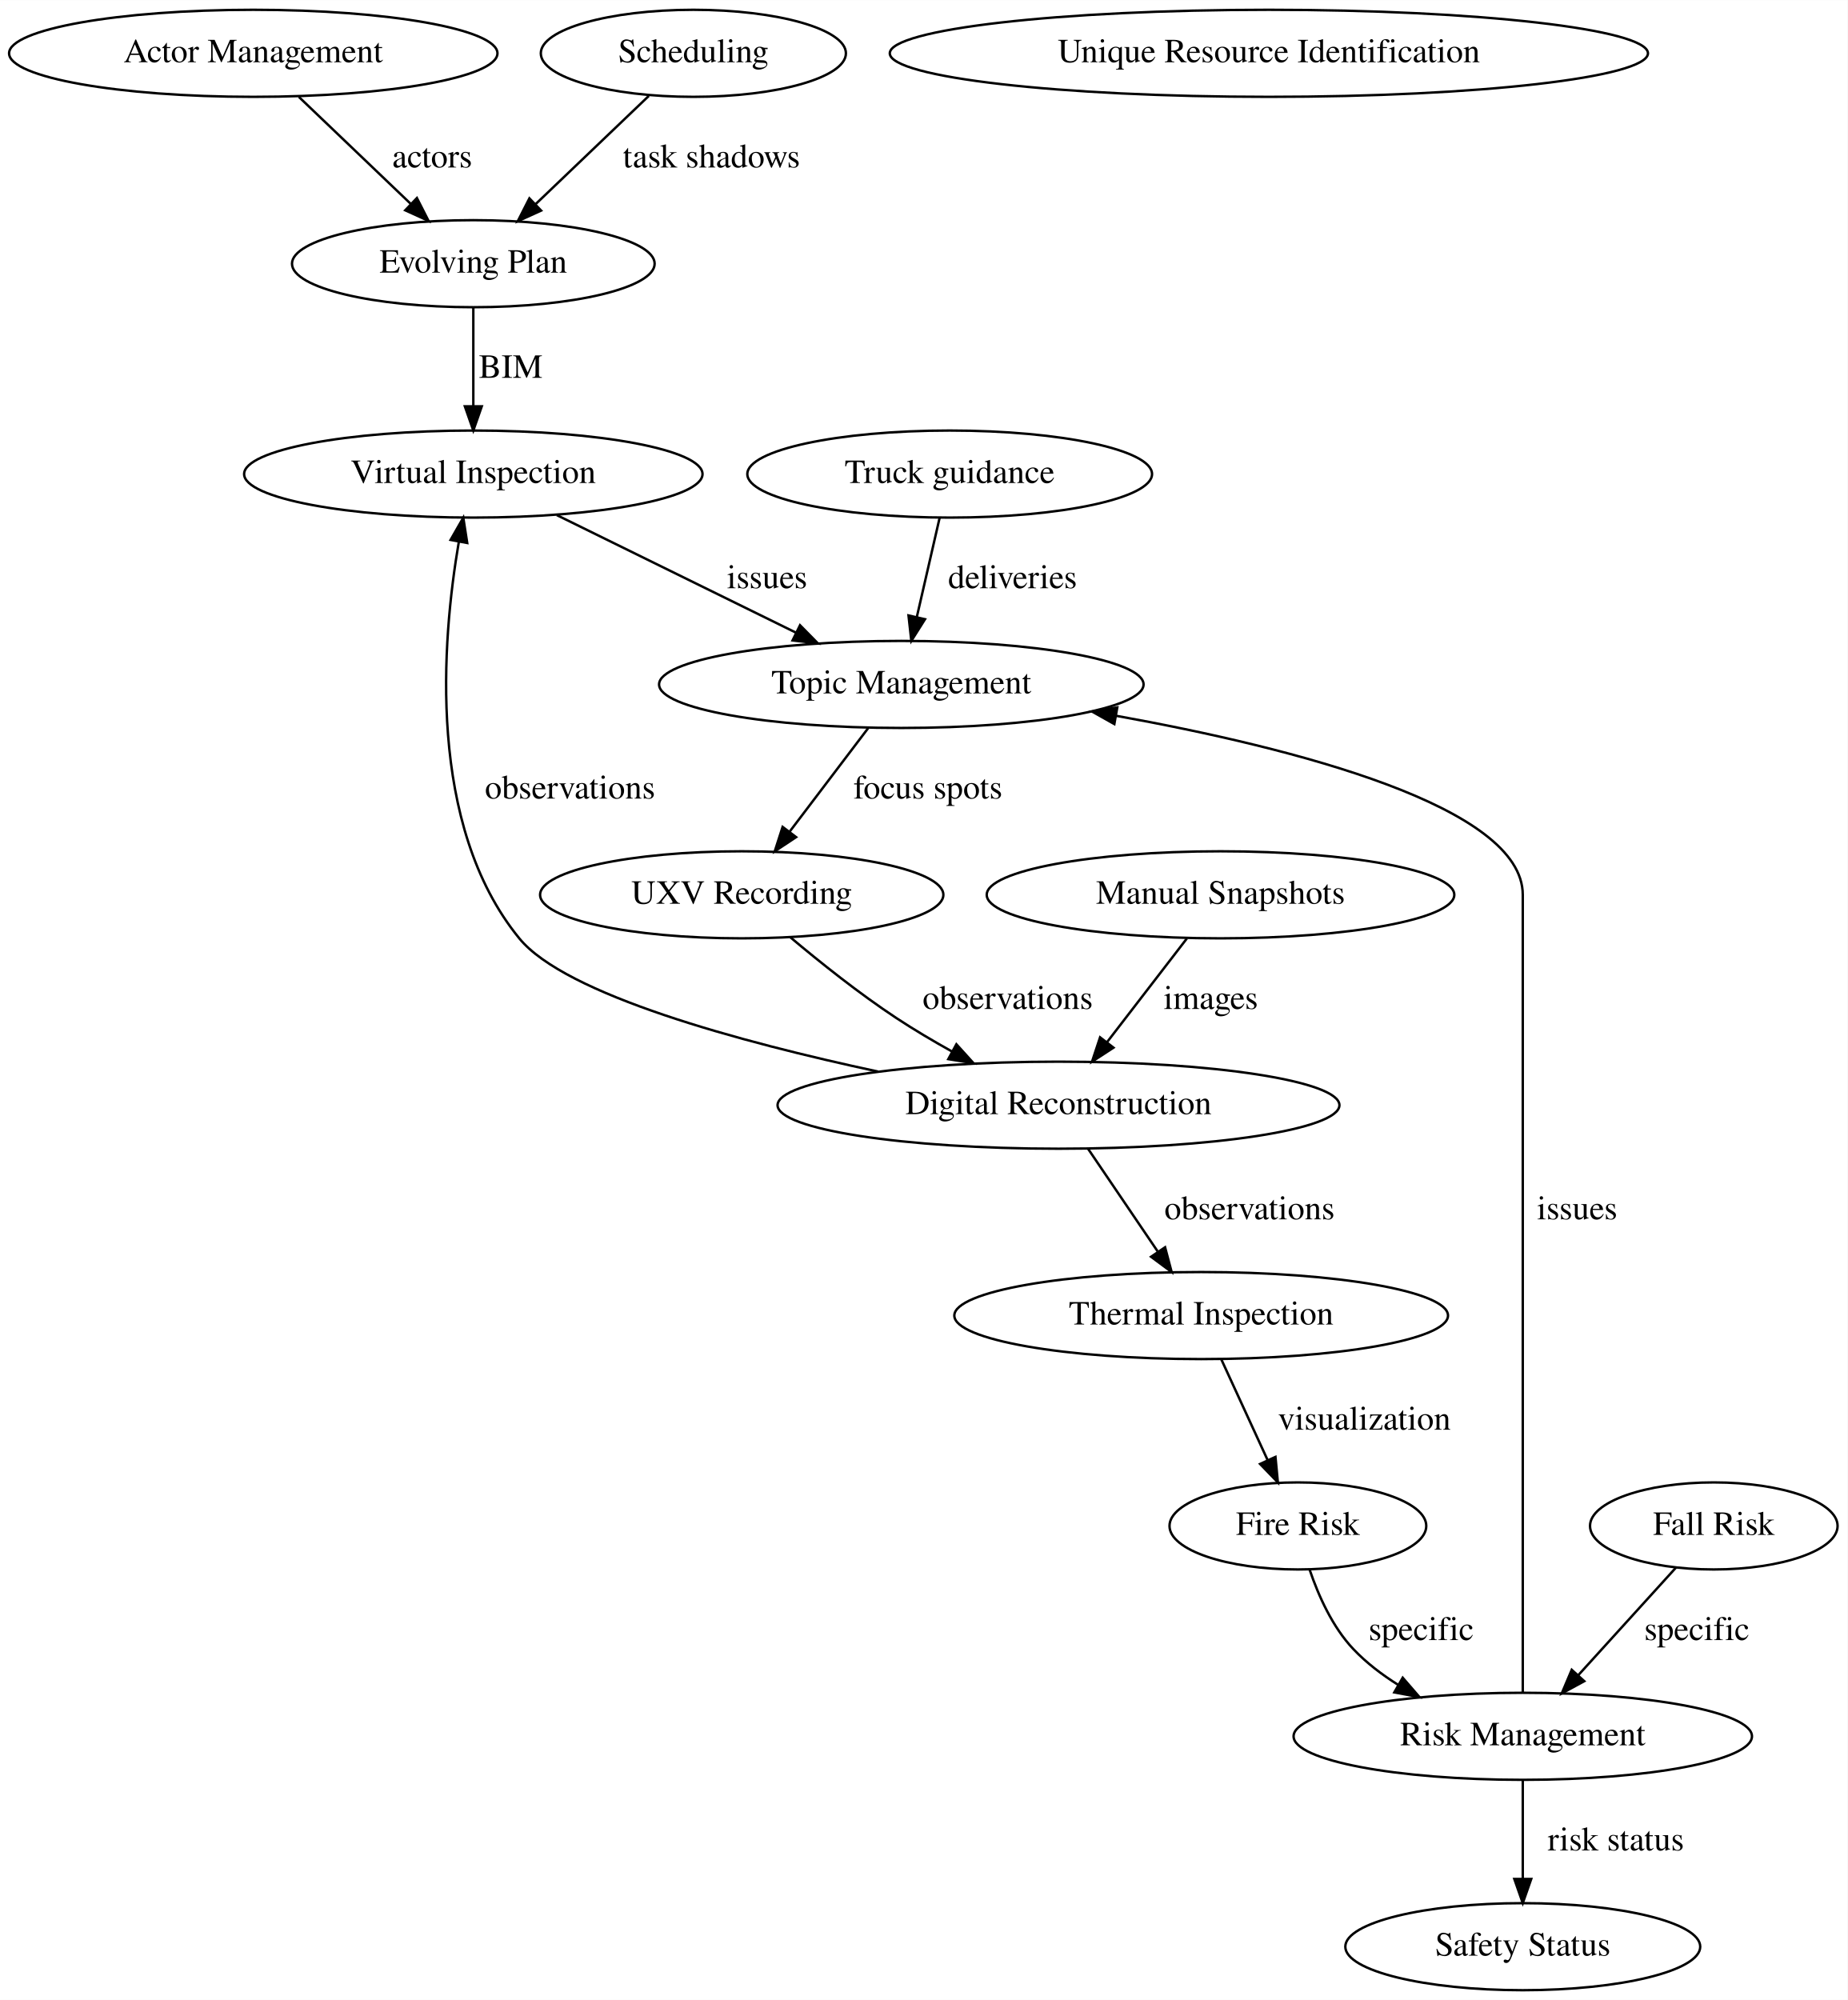
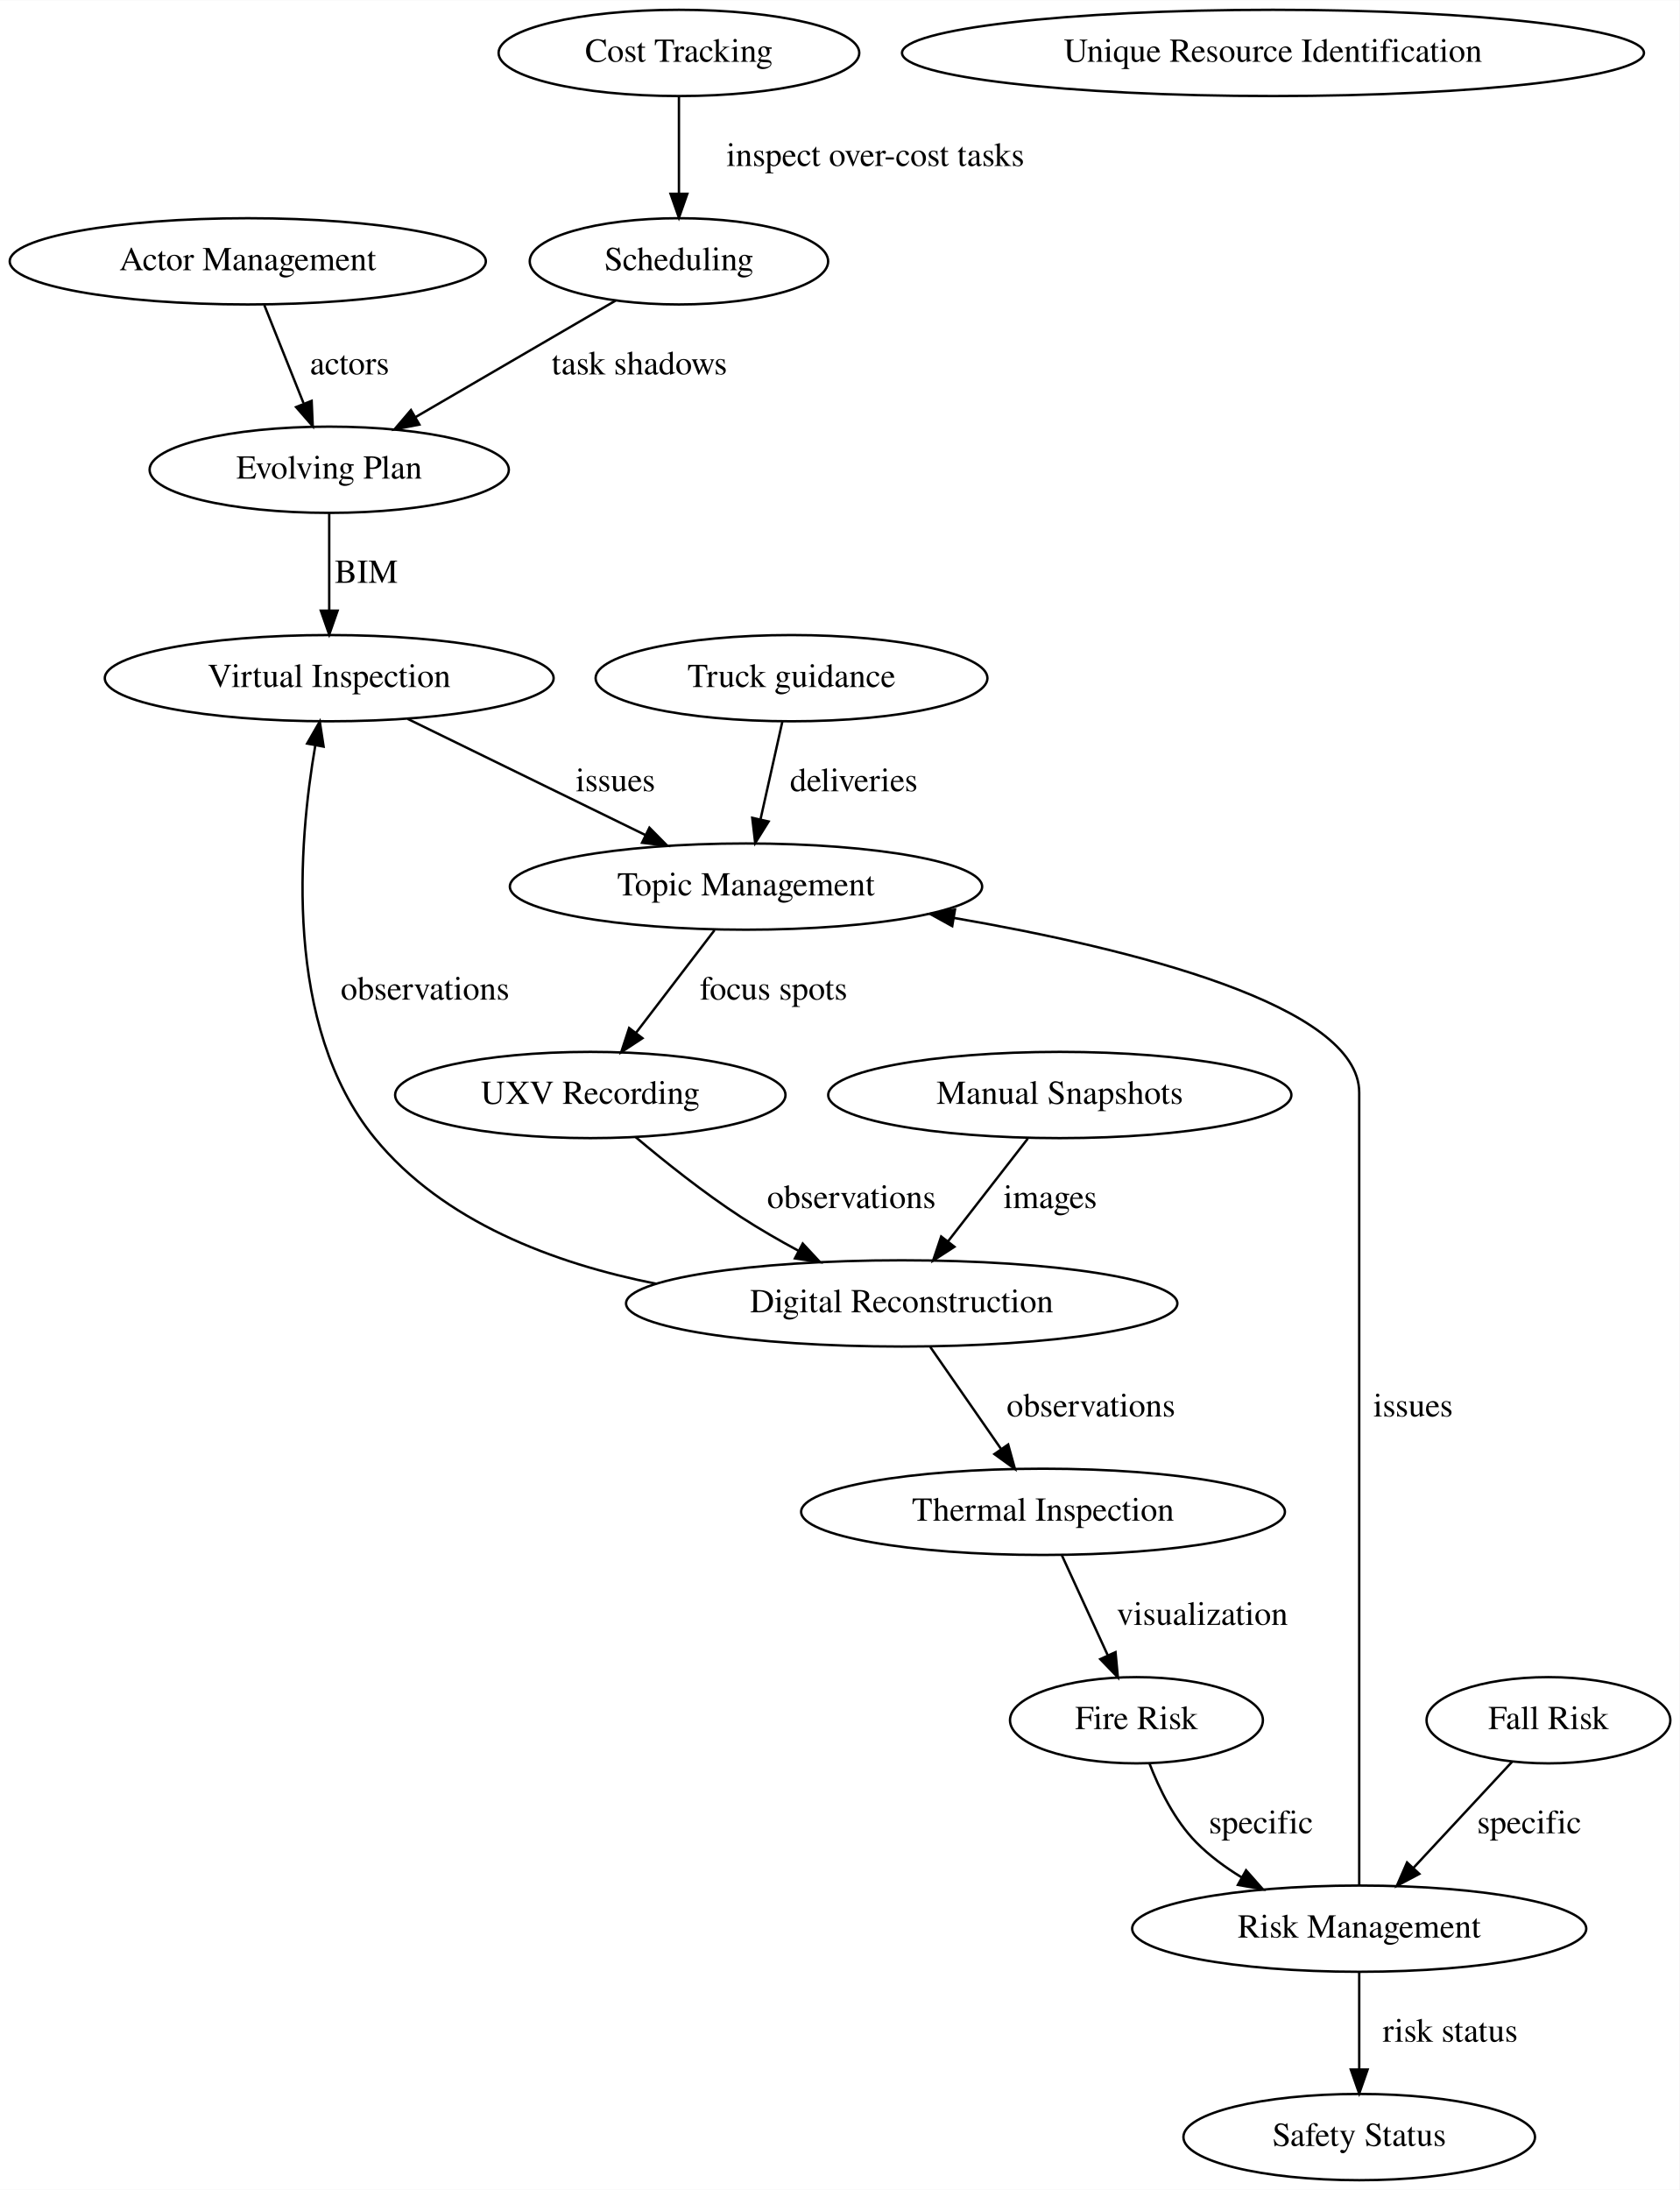
- <svg xmlns="http://www.w3.org/2000/svg" xmlns:xlink="http://www.w3.org/1999/xlink" width="764pt" height="827pt" viewBox="0.00 0.00 764.09 827.00">
-   <g id="graph0" class="graph" transform="scale(1 1) rotate(0) translate(4 823)">
-     <polygon fill="#ffffff" stroke="transparent" points="-4,4 -4,-823 760.087,-823 760.087,4 -4,4" />
+ <svg xmlns="http://www.w3.org/2000/svg" xmlns:xlink="http://www.w3.org/1999/xlink" width="701pt" height="914pt" viewBox="0.00 0.00 701.14 914.00">
+   <g id="graph0" class="graph" transform="scale(1 1) rotate(0) translate(4 910)">
+     <polygon fill="white" stroke="transparent" points="-4,4 -4,-910 697.14,-910 697.14,4 -4,4" />
    <g id="node1" class="node">
      <g id="a_node1">
        <a xlink:href="actor_management/scenario.html" xlink:title="Actor Management">
-           <ellipse fill="none" stroke="#000000" cx="100.741" cy="-801" rx="100.983" ry="18" />
-           <text text-anchor="middle" x="100.741" y="-797.3" font-family="Times,serif" font-size="14.00" fill="#000000">Actor Management</text>
-         </a>
-       </g>
+           <ellipse fill="none" stroke="black" cx="99.44" cy="-801" rx="99.38" ry="18" />
+           <text text-anchor="middle" x="99.44" y="-797.3" font-family="Times,serif" font-size="14.00">Actor Management</text>
+         </a>
+       </g>
+     </g>
+     <g id="node4" class="node">
+       <g id="a_node4">
+         <a xlink:href="evolving_plan/scenario.html" xlink:title="Evolving Plan">
+           <ellipse fill="none" stroke="black" cx="133.44" cy="-714" rx="74.99" ry="18" />
+           <text text-anchor="middle" x="133.44" y="-710.3" font-family="Times,serif" font-size="14.00">Evolving Plan</text>
+         </a>
+       </g>
+     </g>
+     <g id="edge1" class="edge">
+       <path fill="none" stroke="black" d="M106.32,-782.8C111.02,-771.05 117.35,-755.24 122.7,-741.84" />
+       <polygon fill="black" stroke="black" points="126.11,-742.76 126.57,-732.18 119.61,-740.16 126.11,-742.76" />
+       <text text-anchor="middle" x="141.94" y="-753.8" font-family="Times,serif" font-size="14.00">actors</text>
+     </g>
+     <g id="node2" class="node">
+       <g id="a_node2">
+         <a xlink:href="cost_tracking/scenario.html" xlink:title="Cost Tracking">
+           <ellipse fill="none" stroke="black" cx="279.44" cy="-888" rx="75.29" ry="18" />
+           <text text-anchor="middle" x="279.44" y="-884.3" font-family="Times,serif" font-size="14.00">Cost Tracking</text>
+         </a>
+       </g>
+     </g>
+     <g id="node10" class="node">
+       <g id="a_node10">
+         <a xlink:href="scheduling/scenario.html" xlink:title="Scheduling">
+           <ellipse fill="none" stroke="black" cx="279.44" cy="-801" rx="62.29" ry="18" />
+           <text text-anchor="middle" x="279.44" y="-797.3" font-family="Times,serif" font-size="14.00">Scheduling</text>
+         </a>
+       </g>
+     </g>
+     <g id="edge2" class="edge">
+       <path fill="none" stroke="black" d="M279.44,-869.8C279.44,-858.16 279.44,-842.55 279.44,-829.24" />
+       <polygon fill="black" stroke="black" points="282.94,-829.18 279.44,-819.18 275.94,-829.18 282.94,-829.18" />
+       <text text-anchor="middle" x="361.44" y="-840.8" font-family="Times,serif" font-size="14.00">inspect over-cost tasks</text>
    </g>
    <g id="node3" class="node">
      <g id="a_node3">
-         <a xlink:href="evolving_plan/scenario.html" xlink:title="Evolving Plan">
-           <ellipse fill="none" stroke="#000000" cx="191.741" cy="-714" rx="74.987" ry="18" />
-           <text text-anchor="middle" x="191.741" y="-710.3" font-family="Times,serif" font-size="14.00" fill="#000000">Evolving Plan</text>
-         </a>
-       </g>
-     </g>
-     <g id="edge1" class="edge">
-       <path fill="none" stroke="#000000" d="M119.596,-782.973C132.985,-770.174 151.125,-752.831 165.866,-738.738" />
-       <polygon fill="#000000" stroke="#000000" points="168.412,-741.146 173.221,-731.706 163.575,-736.086 168.412,-741.146" />
-       <text text-anchor="middle" x="174.741" y="-753.8" font-family="Times,serif" font-size="14.00" fill="#000000">actors</text>
-     </g>
-     <g id="node2" class="node">
-       <g id="a_node2">
        <a xlink:href="digital_reconstruction/scenario.html" xlink:title="Digital Reconstruction">
-           <ellipse fill="none" stroke="#000000" cx="433.741" cy="-366" rx="116.18" ry="18" />
-           <text text-anchor="middle" x="433.741" y="-362.3" font-family="Times,serif" font-size="14.00" fill="#000000">Digital Reconstruction</text>
-         </a>
-       </g>
-     </g>
-     <g id="node10" class="node">
-       <g id="a_node10">
+           <ellipse fill="none" stroke="black" cx="372.44" cy="-366" rx="115.08" ry="18" />
+           <text text-anchor="middle" x="372.44" y="-362.3" font-family="Times,serif" font-size="14.00">Digital Reconstruction</text>
+         </a>
+       </g>
+     </g>
+     <g id="node11" class="node">
+       <g id="a_node11">
        <a xlink:href="thermal_inspection/scenario.html" xlink:title="Thermal Inspection">
-           <ellipse fill="none" stroke="#000000" cx="492.741" cy="-279" rx="102.082" ry="18" />
-           <text text-anchor="middle" x="492.741" y="-275.3" font-family="Times,serif" font-size="14.00" fill="#000000">Thermal Inspection</text>
+           <ellipse fill="none" stroke="black" cx="431.44" cy="-279" rx="100.98" ry="18" />
+           <text text-anchor="middle" x="431.44" y="-275.3" font-family="Times,serif" font-size="14.00">Thermal Inspection</text>
+         </a>
+       </g>
+     </g>
+     <g id="edge4" class="edge">
+       <path fill="none" stroke="black" d="M384.38,-347.8C392.83,-335.62 404.31,-319.09 413.81,-305.4" />
+       <polygon fill="black" stroke="black" points="416.89,-307.1 419.72,-296.89 411.14,-303.1 416.89,-307.1" />
+       <text text-anchor="middle" x="451.44" y="-318.8" font-family="Times,serif" font-size="14.00">observations</text>
+     </g>
+     <g id="node16" class="node">
+       <g id="a_node16">
+         <a xlink:href="virtual_inspection/scenario.html" xlink:title="Virtual Inspection">
+           <ellipse fill="none" stroke="black" cx="133.44" cy="-627" rx="93.68" ry="18" />
+           <text text-anchor="middle" x="133.44" y="-623.3" font-family="Times,serif" font-size="14.00">Virtual Inspection</text>
        </a>
      </g>
    </g>
    <g id="edge3" class="edge">
-       <path fill="none" stroke="#000000" d="M445.966,-347.974C454.272,-335.725 465.4,-319.317 474.718,-305.577" />
-       <polygon fill="#000000" stroke="#000000" points="477.816,-307.244 480.532,-297.003 472.022,-303.315 477.816,-307.244" />
-       <text text-anchor="middle" x="512.741" y="-318.8" font-family="Times,serif" font-size="14.00" fill="#000000">observations</text>
+       <path fill="none" stroke="black" d="M269.95,-374.2C227.24,-382.67 181.02,-400.02 152.44,-435 114.12,-481.9 120.64,-558.48 127.64,-598.96" />
+       <polygon fill="black" stroke="black" points="124.22,-599.71 129.5,-608.9 131.1,-598.43 124.22,-599.71" />
+       <text text-anchor="middle" x="173.44" y="-492.8" font-family="Times,serif" font-size="14.00">observations</text>
+     </g>
+     <g id="edge5" class="edge">
+       <path fill="none" stroke="black" d="M133.44,-695.8C133.44,-684.16 133.44,-668.55 133.44,-655.24" />
+       <polygon fill="black" stroke="black" points="136.94,-655.18 133.44,-645.18 129.94,-655.18 136.94,-655.18" />
+       <text text-anchor="middle" x="148.94" y="-666.8" font-family="Times,serif" font-size="14.00">BIM</text>
+     </g>
+     <g id="node5" class="node">
+       <g id="a_node5">
+         <a xlink:href="fall_risk/scenario.html" xlink:title="Fall Risk">
+           <ellipse fill="none" stroke="black" cx="642.44" cy="-192" rx="50.89" ry="18" />
+           <text text-anchor="middle" x="642.44" y="-188.3" font-family="Times,serif" font-size="14.00">Fall Risk</text>
+         </a>
+       </g>
+     </g>
+     <g id="node8" class="node">
+       <g id="a_node8">
+         <a xlink:href="risk_management/scenario.html" xlink:title="Risk Management">
+           <ellipse fill="none" stroke="black" cx="563.44" cy="-105" rx="94.78" ry="18" />
+           <text text-anchor="middle" x="563.44" y="-101.3" font-family="Times,serif" font-size="14.00">Risk Management</text>
+         </a>
+       </g>
+     </g>
+     <g id="edge6" class="edge">
+       <path fill="none" stroke="black" d="M627.21,-174.61C615.56,-162.07 599.31,-144.59 586.12,-130.41" />
+       <polygon fill="black" stroke="black" points="588.54,-127.86 579.17,-122.92 583.41,-132.63 588.54,-127.86" />
+       <text text-anchor="middle" x="634.44" y="-144.8" font-family="Times,serif" font-size="14.00">specific</text>
+     </g>
+     <g id="node6" class="node">
+       <g id="a_node6">
+         <a xlink:href="fire_risk/scenario.html" xlink:title="Fire Risk">
+           <ellipse fill="none" stroke="black" cx="470.44" cy="-192" rx="52.79" ry="18" />
+           <text text-anchor="middle" x="470.44" y="-188.3" font-family="Times,serif" font-size="14.00">Fire Risk</text>
+         </a>
+       </g>
+     </g>
+     <g id="edge7" class="edge">
+       <path fill="none" stroke="black" d="M475.83,-174.06C479.88,-163.52 486.3,-150.25 495.44,-141 500.95,-135.42 507.54,-130.56 514.42,-126.37" />
+       <polygon fill="black" stroke="black" points="516.21,-129.37 523.22,-121.43 512.79,-123.27 516.21,-129.37" />
+       <text text-anchor="middle" x="522.44" y="-144.8" font-family="Times,serif" font-size="14.00">specific</text>
+     </g>
+     <g id="node7" class="node">
+       <g id="a_node7">
+         <a xlink:href="manual_snapshots/scenario.html" xlink:title="Manual Snapshots">
+           <ellipse fill="none" stroke="black" cx="438.44" cy="-453" rx="96.68" ry="18" />
+           <text text-anchor="middle" x="438.44" y="-449.3" font-family="Times,serif" font-size="14.00">Manual Snapshots</text>
+         </a>
+       </g>
+     </g>
+     <g id="edge8" class="edge">
+       <path fill="none" stroke="black" d="M425.09,-434.8C415.54,-422.51 402.55,-405.77 391.86,-392.01" />
+       <polygon fill="black" stroke="black" points="394.45,-389.64 385.55,-383.89 388.92,-393.93 394.45,-389.64" />
+       <text text-anchor="middle" x="434.44" y="-405.8" font-family="Times,serif" font-size="14.00">images</text>
+     </g>
+     <g id="node9" class="node">
+       <g id="a_node9">
+         <a xlink:href="safety_status/scenario.html" xlink:title="Safety Status">
+           <ellipse fill="none" stroke="black" cx="563.44" cy="-18" rx="73.39" ry="18" />
+           <text text-anchor="middle" x="563.44" y="-14.3" font-family="Times,serif" font-size="14.00">Safety Status</text>
+         </a>
+       </g>
+     </g>
+     <g id="edge10" class="edge">
+       <path fill="none" stroke="black" d="M563.44,-86.8C563.44,-75.16 563.44,-59.55 563.44,-46.24" />
+       <polygon fill="black" stroke="black" points="566.94,-46.18 563.44,-36.18 559.94,-46.18 566.94,-46.18" />
+       <text text-anchor="middle" x="601.44" y="-57.8" font-family="Times,serif" font-size="14.00">risk status</text>
+     </g>
+     <g id="node12" class="node">
+       <g id="a_node12">
+         <a xlink:href="topic_management/scenario.html" xlink:title="Topic Management">
+           <ellipse fill="none" stroke="black" cx="307.44" cy="-540" rx="98.58" ry="18" />
+           <text text-anchor="middle" x="307.44" y="-536.3" font-family="Times,serif" font-size="14.00">Topic Management</text>
+         </a>
+       </g>
+     </g>
+     <g id="edge9" class="edge">
+       <path fill="none" stroke="black" d="M563.44,-123.26C563.44,-140.43 563.44,-167.54 563.44,-191 563.44,-454 563.44,-454 563.44,-454 563.44,-490.53 468.38,-514.1 394.12,-526.94" />
+       <polygon fill="black" stroke="black" points="393.53,-523.49 384.25,-528.61 394.69,-530.4 393.53,-523.49" />
+       <text text-anchor="middle" x="585.94" y="-318.8" font-family="Times,serif" font-size="14.00">issues</text>
+     </g>
+     <g id="edge11" class="edge">
+       <path fill="none" stroke="black" d="M253,-784.61C229.63,-771 195.32,-751.03 169.44,-735.96" />
+       <polygon fill="black" stroke="black" points="171.08,-732.86 160.67,-730.85 167.56,-738.91 171.08,-732.86" />
+       <text text-anchor="middle" x="262.94" y="-753.8" font-family="Times,serif" font-size="14.00">task shadows</text>
+     </g>
+     <g id="edge12" class="edge">
+       <path fill="none" stroke="black" d="M439.33,-260.8C444.81,-248.85 452.22,-232.72 458.43,-219.18" />
+       <polygon fill="black" stroke="black" points="461.7,-220.43 462.69,-209.89 455.34,-217.51 461.7,-220.43" />
+       <text text-anchor="middle" x="497.94" y="-231.8" font-family="Times,serif" font-size="14.00">visualization</text>
    </g>
    <g id="node15" class="node">
      <g id="a_node15">
-         <a xlink:href="virtual_inspection/scenario.html" xlink:title="Virtual Inspection">
-           <ellipse fill="none" stroke="#000000" cx="191.741" cy="-627" rx="94.783" ry="18" />
-           <text text-anchor="middle" x="191.741" y="-623.3" font-family="Times,serif" font-size="14.00" fill="#000000">Virtual Inspection</text>
-         </a>
-       </g>
-     </g>
-     <g id="edge2" class="edge">
-       <path fill="none" stroke="#000000" d="M359.153,-379.89C302.003,-392.141 229.803,-411.652 210.741,-435 172.53,-481.803 178.734,-557.974 185.733,-598.89" />
-       <polygon fill="#000000" stroke="#000000" points="182.337,-599.772 187.597,-608.968 189.22,-598.499 182.337,-599.772" />
-       <text text-anchor="middle" x="231.741" y="-492.8" font-family="Times,serif" font-size="14.00" fill="#000000">observations</text>
-     </g>
-     <g id="edge4" class="edge">
-       <path fill="none" stroke="#000000" d="M191.741,-695.973C191.741,-684.192 191.741,-668.561 191.741,-655.158" />
-       <polygon fill="#000000" stroke="#000000" points="195.241,-655.003 191.741,-645.003 188.241,-655.003 195.241,-655.003" />
-       <text text-anchor="middle" x="207.241" y="-666.8" font-family="Times,serif" font-size="14.00" fill="#000000">BIM</text>
-     </g>
-     <g id="node4" class="node">
-       <g id="a_node4">
-         <a xlink:href="fall_risk/scenario.html" xlink:title="Fall Risk">
-           <ellipse fill="none" stroke="#000000" cx="704.741" cy="-192" rx="51.191" ry="18" />
-           <text text-anchor="middle" x="704.741" y="-188.3" font-family="Times,serif" font-size="14.00" fill="#000000">Fall Risk</text>
-         </a>
-       </g>
-     </g>
-     <g id="node7" class="node">
-       <g id="a_node7">
-         <a xlink:href="risk_management/scenario.html" xlink:title="Risk Management">
-           <ellipse fill="none" stroke="#000000" cx="625.741" cy="-105" rx="94.783" ry="18" />
-           <text text-anchor="middle" x="625.741" y="-101.3" font-family="Times,serif" font-size="14.00" fill="#000000">Risk Management</text>
-         </a>
-       </g>
-     </g>
-     <g id="edge5" class="edge">
-       <path fill="none" stroke="#000000" d="M689.133,-174.812C677.599,-162.11 661.712,-144.613 648.727,-130.314" />
-       <polygon fill="#000000" stroke="#000000" points="651.173,-127.8 641.859,-122.75 645.99,-132.506 651.173,-127.8" />
-       <text text-anchor="middle" x="697.741" y="-144.8" font-family="Times,serif" font-size="14.00" fill="#000000">specific</text>
-     </g>
-     <g id="node5" class="node">
-       <g id="a_node5">
-         <a xlink:href="fire_risk/scenario.html" xlink:title="Fire Risk">
-           <ellipse fill="none" stroke="#000000" cx="532.741" cy="-192" rx="53.091" ry="18" />
-           <text text-anchor="middle" x="532.741" y="-188.3" font-family="Times,serif" font-size="14.00" fill="#000000">Fire Risk</text>
-         </a>
-       </g>
-     </g>
-     <g id="edge6" class="edge">
-       <path fill="none" stroke="#000000" d="M537.652,-173.751C541.25,-163.163 547.045,-150.155 555.741,-141 561.101,-135.357 567.541,-130.443 574.315,-126.213" />
-       <polygon fill="#000000" stroke="#000000" points="576.087,-129.232 583.018,-121.218 572.602,-123.161 576.087,-129.232" />
-       <text text-anchor="middle" x="583.741" y="-144.8" font-family="Times,serif" font-size="14.00" fill="#000000">specific</text>
-     </g>
-     <g id="node6" class="node">
-       <g id="a_node6">
-         <a xlink:href="manual_snapshots/scenario.html" xlink:title="Manual Snapshots">
-           <ellipse fill="none" stroke="#000000" cx="500.741" cy="-453" rx="96.683" ry="18" />
-           <text text-anchor="middle" x="500.741" y="-449.3" font-family="Times,serif" font-size="14.00" fill="#000000">Manual Snapshots</text>
-         </a>
-       </g>
-     </g>
-     <g id="edge7" class="edge">
-       <path fill="none" stroke="#000000" d="M486.859,-434.974C477.336,-422.608 464.548,-406.004 453.906,-392.185" />
-       <polygon fill="#000000" stroke="#000000" points="456.48,-389.791 447.606,-384.003 450.934,-394.062 456.48,-389.791" />
-       <text text-anchor="middle" x="496.741" y="-405.8" font-family="Times,serif" font-size="14.00" fill="#000000">images</text>
-     </g>
-     <g id="node8" class="node">
-       <g id="a_node8">
-         <a xlink:href="safety_status/scenario.html" xlink:title="Safety Status">
-           <ellipse fill="none" stroke="#000000" cx="625.741" cy="-18" rx="73.387" ry="18" />
-           <text text-anchor="middle" x="625.741" y="-14.3" font-family="Times,serif" font-size="14.00" fill="#000000">Safety Status</text>
-         </a>
-       </g>
-     </g>
-     <g id="edge9" class="edge">
-       <path fill="none" stroke="#000000" d="M625.741,-86.974C625.741,-75.192 625.741,-59.561 625.741,-46.158" />
-       <polygon fill="#000000" stroke="#000000" points="629.241,-46.003 625.741,-36.003 622.241,-46.003 629.241,-46.003" />
-       <text text-anchor="middle" x="664.241" y="-57.8" font-family="Times,serif" font-size="14.00" fill="#000000">risk status</text>
-     </g>
-     <g id="node11" class="node">
-       <g id="a_node11">
-         <a xlink:href="topic_management/scenario.html" xlink:title="Topic Management">
-           <ellipse fill="none" stroke="#000000" cx="368.741" cy="-540" rx="100.182" ry="18" />
-           <text text-anchor="middle" x="368.741" y="-536.3" font-family="Times,serif" font-size="14.00" fill="#000000">Topic Management</text>
-         </a>
-       </g>
-     </g>
-     <g id="edge8" class="edge">
-       <path fill="none" stroke="#000000" d="M625.741,-123.331C625.741,-140.937 625.741,-168.286 625.741,-192 625.741,-453 625.741,-453 625.741,-453 625.741,-489.459 531.77,-513.637 457.474,-527.055" />
-       <polygon fill="#000000" stroke="#000000" points="456.836,-523.613 447.596,-528.797 458.052,-530.507 456.836,-523.613" />
-       <text text-anchor="middle" x="648.241" y="-318.8" font-family="Times,serif" font-size="14.00" fill="#000000">issues</text>
-     </g>
-     <g id="node9" class="node">
-       <g id="a_node9">
-         <a xlink:href="scheduling/scenario.html" xlink:title="Scheduling">
-           <ellipse fill="none" stroke="#000000" cx="282.741" cy="-801" rx="63.089" ry="18" />
-           <text text-anchor="middle" x="282.741" y="-797.3" font-family="Times,serif" font-size="14.00" fill="#000000">Scheduling</text>
-         </a>
-       </g>
-     </g>
-     <g id="edge10" class="edge">
-       <path fill="none" stroke="#000000" d="M264.326,-783.394C250.881,-770.541 232.476,-752.945 217.564,-738.688" />
-       <polygon fill="#000000" stroke="#000000" points="219.776,-735.96 210.129,-731.58 214.938,-741.02 219.776,-735.96" />
-       <text text-anchor="middle" x="290.241" y="-753.8" font-family="Times,serif" font-size="14.00" fill="#000000">task shadows</text>
-     </g>
-     <g id="edge11" class="edge">
-       <path fill="none" stroke="#000000" d="M501.029,-260.974C506.553,-248.958 513.918,-232.94 520.16,-219.365" />
-       <polygon fill="#000000" stroke="#000000" points="523.466,-220.551 524.464,-210.003 517.106,-217.627 523.466,-220.551" />
-       <text text-anchor="middle" x="560.241" y="-231.8" font-family="Times,serif" font-size="14.00" fill="#000000">visualization</text>
+         <a xlink:href="uxv_recording/scenario.html" xlink:title="UXV Recording">
+           <ellipse fill="none" stroke="black" cx="242.44" cy="-453" rx="81.49" ry="18" />
+           <text text-anchor="middle" x="242.44" y="-449.3" font-family="Times,serif" font-size="14.00">UXV Recording</text>
+         </a>
+       </g>
+     </g>
+     <g id="edge13" class="edge">
+       <path fill="none" stroke="black" d="M294.29,-521.8C284.89,-509.51 272.09,-492.77 261.56,-479.01" />
+       <polygon fill="black" stroke="black" points="264.21,-476.7 255.35,-470.89 258.65,-480.96 264.21,-476.7" />
+       <text text-anchor="middle" x="318.94" y="-492.8" font-family="Times,serif" font-size="14.00">focus spots</text>
+     </g>
+     <g id="node13" class="node">
+       <g id="a_node13">
+         <a xlink:href="truck_guidance/scenario.html" xlink:title="Truck guidance">
+           <ellipse fill="none" stroke="black" cx="326.44" cy="-627" rx="81.79" ry="18" />
+           <text text-anchor="middle" x="326.44" y="-623.3" font-family="Times,serif" font-size="14.00">Truck guidance</text>
+         </a>
+       </g>
+     </g>
+     <g id="edge14" class="edge">
+       <path fill="none" stroke="black" d="M322.6,-608.8C320,-597.16 316.5,-581.55 313.53,-568.24" />
+       <polygon fill="black" stroke="black" points="316.88,-567.17 311.28,-558.18 310.05,-568.7 316.88,-567.17" />
+       <text text-anchor="middle" x="352.44" y="-579.8" font-family="Times,serif" font-size="14.00">deliveries</text>
    </g>
    <g id="node14" class="node">
      <g id="a_node14">
-         <a xlink:href="uxv_recording/scenario.html" xlink:title="UXV Recording">
-           <ellipse fill="none" stroke="#000000" cx="302.741" cy="-453" rx="83.386" ry="18" />
-           <text text-anchor="middle" x="302.741" y="-449.3" font-family="Times,serif" font-size="14.00" fill="#000000">UXV Recording</text>
-         </a>
-       </g>
-     </g>
-     <g id="edge12" class="edge">
-       <path fill="none" stroke="#000000" d="M355.066,-521.973C345.685,-509.608 333.089,-493.004 322.605,-479.185" />
-       <polygon fill="#000000" stroke="#000000" points="325.231,-476.855 316.399,-471.003 319.654,-481.086 325.231,-476.855" />
-       <text text-anchor="middle" x="379.741" y="-492.8" font-family="Times,serif" font-size="14.00" fill="#000000">focus spots</text>
-     </g>
-     <g id="node12" class="node">
-       <g id="a_node12">
-         <a xlink:href="truck_guidance/scenario.html" xlink:title="Truck guidance">
-           <ellipse fill="none" stroke="#000000" cx="388.741" cy="-627" rx="83.685" ry="18" />
-           <text text-anchor="middle" x="388.741" y="-623.3" font-family="Times,serif" font-size="14.00" fill="#000000">Truck guidance</text>
-         </a>
-       </g>
-     </g>
-     <g id="edge13" class="edge">
-       <path fill="none" stroke="#000000" d="M384.597,-608.973C381.862,-597.075 378.224,-581.251 375.123,-567.761" />
-       <polygon fill="#000000" stroke="#000000" points="378.531,-566.965 372.88,-558.003 371.709,-568.533 378.531,-566.965" />
-       <text text-anchor="middle" x="414.741" y="-579.8" font-family="Times,serif" font-size="14.00" fill="#000000">deliveries</text>
-     </g>
-     <g id="node13" class="node">
-       <g id="a_node13">
        <a xlink:href="unique_resource_identification/scenario.html" xlink:title="Unique Resource Identification">
-           <ellipse fill="none" stroke="#000000" cx="520.741" cy="-801" rx="156.772" ry="18" />
-           <text text-anchor="middle" x="520.741" y="-797.3" font-family="Times,serif" font-size="14.00" fill="#000000">Unique Resource Identification</text>
-         </a>
-       </g>
-     </g>
-     <g id="edge14" class="edge">
-       <path fill="none" stroke="#000000" d="M322.785,-435.487C335.059,-425.16 351.322,-412.167 366.741,-402 373.951,-397.246 381.851,-392.571 389.617,-388.245" />
-       <polygon fill="#000000" stroke="#000000" points="391.512,-391.198 398.622,-383.344 388.166,-385.05 391.512,-391.198" />
-       <text text-anchor="middle" x="412.741" y="-405.8" font-family="Times,serif" font-size="14.00" fill="#000000">observations</text>
+           <ellipse fill="none" stroke="black" cx="527.44" cy="-888" rx="154.87" ry="18" />
+           <text text-anchor="middle" x="527.44" y="-884.3" font-family="Times,serif" font-size="14.00">Unique Resource Identification</text>
+         </a>
+       </g>
    </g>
    <g id="edge15" class="edge">
-       <path fill="none" stroke="#000000" d="M226.289,-610.019C254.553,-596.126 294.689,-576.399 325.159,-561.422" />
-       <polygon fill="#000000" stroke="#000000" points="326.85,-564.49 334.281,-556.938 323.762,-558.208 326.85,-564.49" />
-       <text text-anchor="middle" x="313.241" y="-579.8" font-family="Times,serif" font-size="14.00" fill="#000000">issues</text>
+       <path fill="none" stroke="black" d="M261.31,-435.47C273.47,-425.22 289.87,-412.12 305.44,-402 312.96,-397.12 321.23,-392.35 329.32,-387.98" />
+       <polygon fill="black" stroke="black" points="331.12,-390.99 338.34,-383.24 327.86,-384.8 331.12,-390.99" />
+       <text text-anchor="middle" x="351.44" y="-405.8" font-family="Times,serif" font-size="14.00">observations</text>
+     </g>
+     <g id="edge16" class="edge">
+       <path fill="none" stroke="black" d="M166.17,-610.01C194.27,-596.28 234.95,-576.41 265.45,-561.51" />
+       <polygon fill="black" stroke="black" points="267.12,-564.59 274.56,-557.06 264.04,-558.3 267.12,-564.59" />
+       <text text-anchor="middle" x="252.94" y="-579.8" font-family="Times,serif" font-size="14.00">issues</text>
    </g>
  </g>
</svg>
